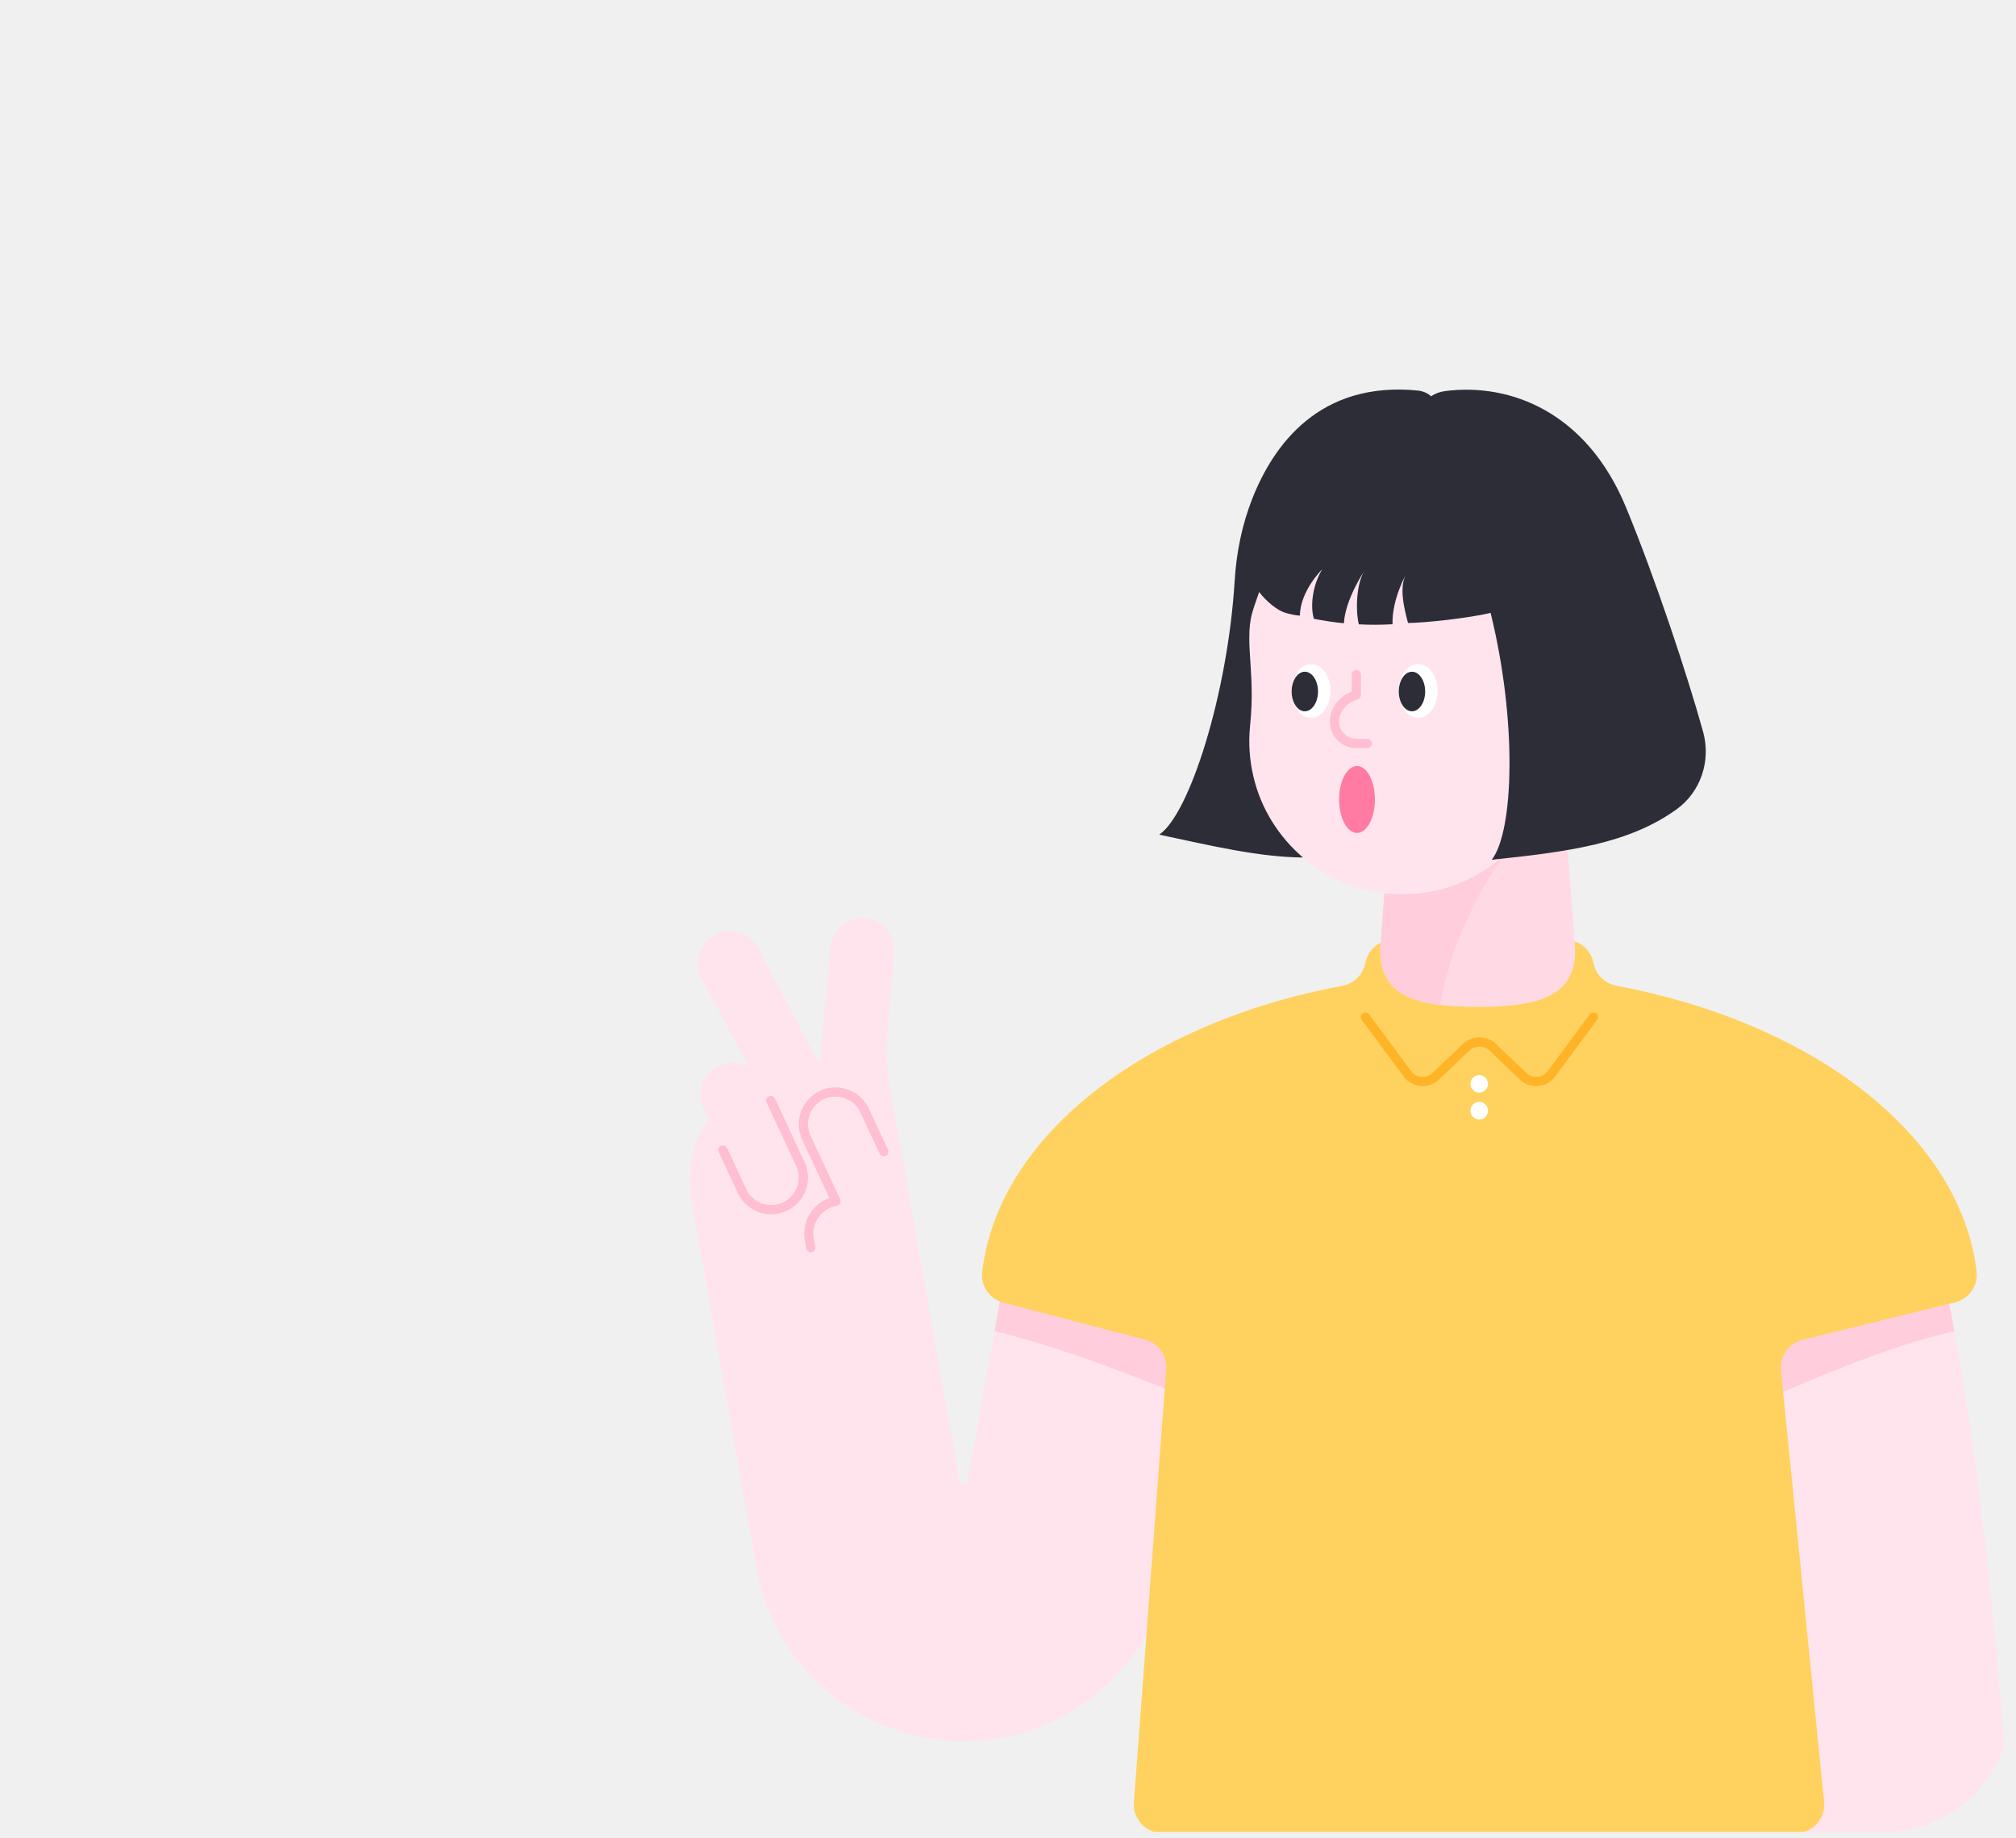
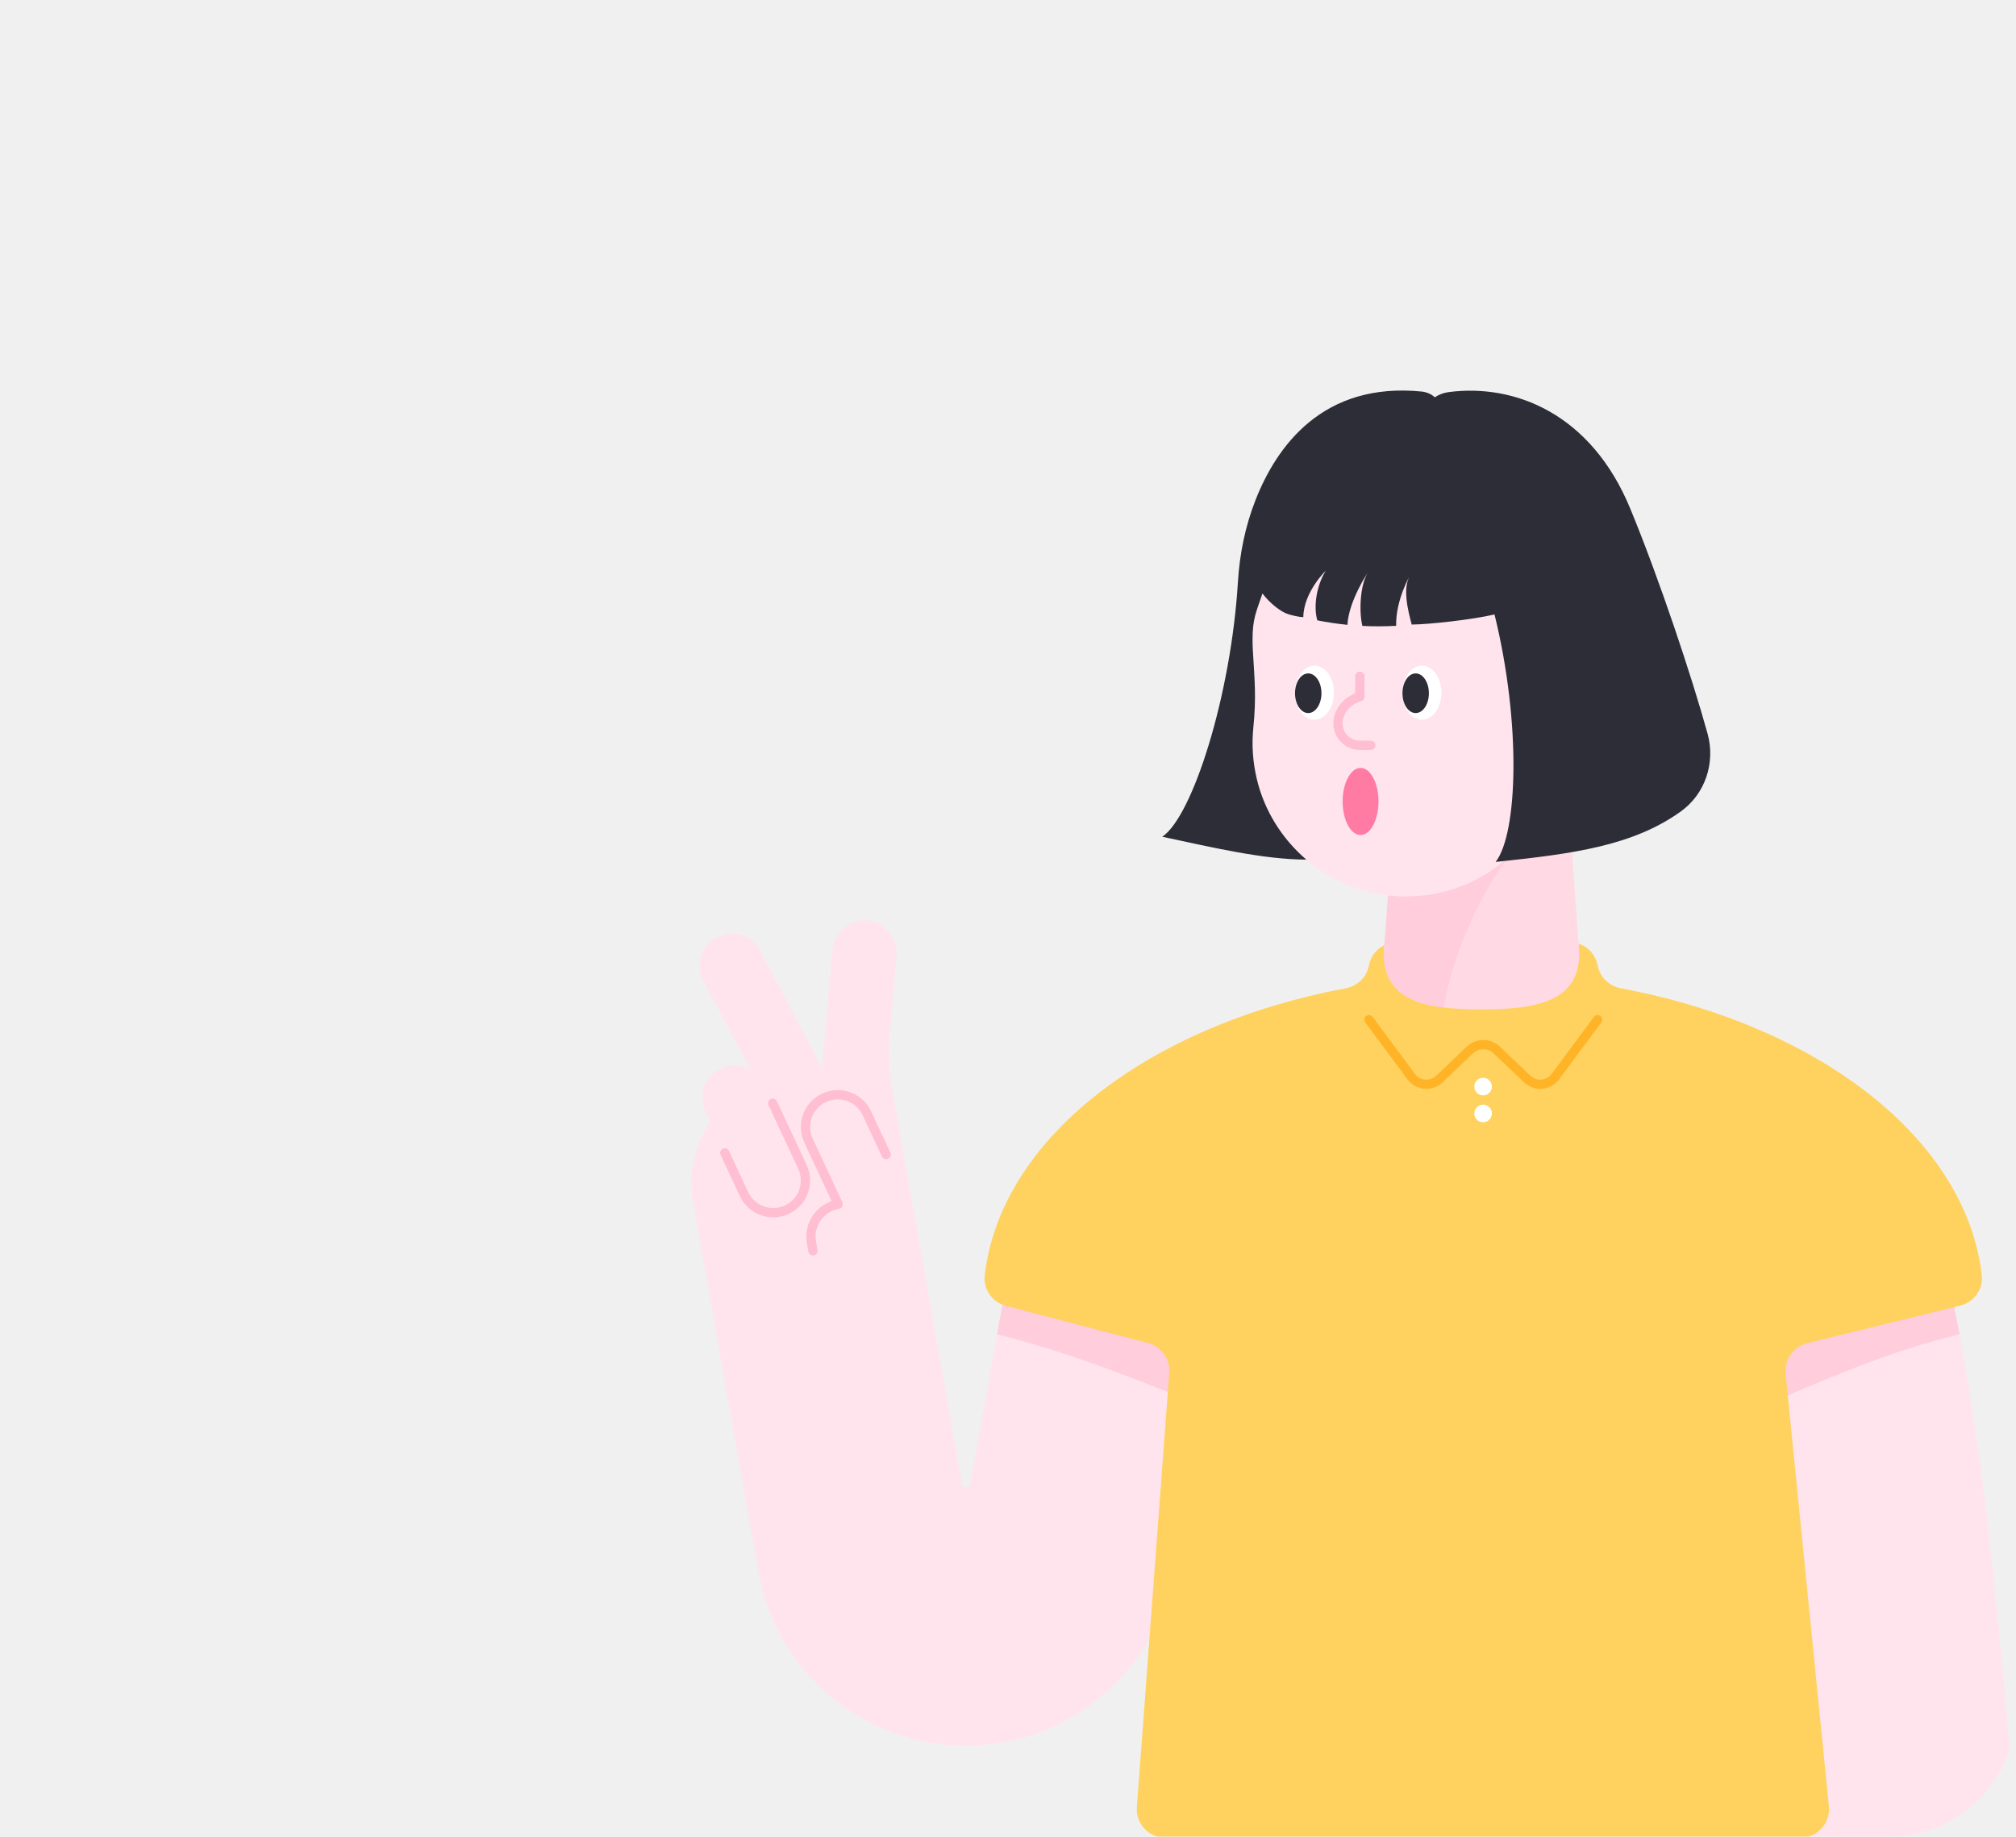
- <svg xmlns="http://www.w3.org/2000/svg" width="383" height="349" viewBox="0 0 383 349" fill="none">
+ <svg xmlns="http://www.w3.org/2000/svg" width="382" height="348" viewBox="0 0 382 348" fill="none">
  <mask id="mask0" mask-type="alpha" maskUnits="userSpaceOnUse" x="0" y="0" width="382" height="348">
-     <path d="M382 324C382 337.255 371.255 348 358 348L24 348C10.745 348 2.95782e-05 337.255 2.84194e-05 324L2.19259e-06 24C1.03382e-06 10.745 10.745 1.93855e-06 24 7.79773e-07L358 -2.84194e-05C371.255 -2.95782e-05 382 10.745 382 24L382 324Z" fill="#FFB428" />
+     <path d="M382 324C382 337.255 371.255 348 358 348L24 348C10.745 348 2.95782e-05 337.255 2.84194e-05 324L2.19259e-06 24C1.03382e-06 10.745 10.745 1.93855e-06 24 7.79773e-07L358 -2.84194e-05C371.255 -2.95782e-05 382 10.745 382 24L382 324Z" fill="#3C6EE6" />
  </mask>
  <g mask="url(#mask0)">
    <path d="M381.985 345.69C377.246 287.057 373.779 260.237 366.286 229.83L324.242 230.545C331.59 262.932 325.851 297.881 330.319 348.218H382.12C382.051 347.379 382 346.537 381.985 345.69Z" fill="#FFE4EE" />
    <path d="M222.408 297.767L231.079 248.757L191.154 240.559L183.823 281.188C183.667 282.054 182.423 282.052 182.27 281.186L169.069 206.54C168.443 202.996 168.286 199.384 168.599 195.797L169.867 181.314C170.116 178.451 168.501 175.621 165.779 174.706C161.778 173.36 158.042 176.347 157.703 180.209L155.765 202.347L144.192 180.401C142.765 177.345 139.134 176.025 136.076 177.45C133.018 178.875 131.696 182.511 133.123 185.571L143.552 205.089C134.898 208.838 129.611 218.145 131.32 227.842L143.676 297.758C147.051 316.856 163.647 330.778 183.042 330.778C202.435 330.778 219.028 316.863 222.408 297.767Z" fill="#FFE4EE" />
    <path d="M140.978 226.26L133.647 210.54C132.221 207.482 133.544 203.848 136.6 202.423C139.657 200.998 143.291 202.321 144.716 205.376L152.047 221.097C153.473 224.154 152.15 227.788 149.094 229.213C146.037 230.639 142.403 229.318 140.978 226.26Z" fill="#FFE4EE" />
    <path d="M146.429 209.051L152.047 221.1C153.473 224.157 152.15 227.791 149.094 229.216C146.037 230.641 142.403 229.318 140.978 226.263L137.338 218.458" stroke="#FFBED2" stroke-width="1.759" stroke-miterlimit="10" stroke-linecap="round" stroke-linejoin="round" />
    <path d="M167.909 218.764L164.269 210.959C162.844 207.902 159.21 206.579 156.153 208.006C153.095 209.432 151.772 213.065 153.2 216.123L158.818 228.172C155.423 228.771 153.157 232.008 153.755 235.4L154.038 237.013" stroke="#FFBED2" stroke-width="1.759" stroke-miterlimit="10" stroke-linecap="round" stroke-linejoin="round" />
    <path d="M227.954 266.428L231.079 248.757L191.155 240.56L188.936 252.847C201.712 255.973 214.755 261.087 227.954 266.428Z" fill="#FFCDDC" />
    <path d="M368.592 239.642L328.048 247.922C329.369 254.214 330.655 260.673 331.899 267.385C345.254 261.565 358.442 255.821 371.301 252.845C370.458 248.368 369.56 244.001 368.592 239.642Z" fill="#FFCDDC" />
    <path d="M217.527 254.483C220.056 255.145 221.752 257.519 221.558 260.127L215.417 342.398C215.182 345.539 217.668 348.219 220.82 348.219H341.151C344.356 348.219 346.859 345.451 346.541 342.264L338.348 260.306C338.079 257.622 339.826 255.149 342.446 254.507L371.408 247.397C374.029 246.755 375.838 244.274 375.522 241.596C372.477 215.672 344.499 194.248 307.128 187.267C304.915 186.853 303.159 185.165 302.737 182.955C302.378 181.077 301.073 179.481 299.261 178.873C287.116 174.785 274.98 174.789 262.857 178.873C261.045 179.483 259.74 181.077 259.381 182.955C258.961 185.167 257.205 186.855 254.99 187.269C217.587 194.257 189.594 215.713 186.589 241.664C186.282 244.312 188.047 246.772 190.626 247.446L217.527 254.483Z" fill="#FFD25F" />
    <path d="M302.718 193.211L294.721 203.999C293.439 205.729 290.931 205.945 289.374 204.457L283.619 198.97C282.186 197.602 279.933 197.602 278.499 198.97L272.744 204.457C271.187 205.942 268.678 205.727 267.397 203.999L259.4 193.211" stroke="#FFB428" stroke-width="1.759" stroke-miterlimit="10" stroke-linecap="round" stroke-linejoin="round" />
    <path d="M281.021 207.555C281.943 207.555 282.69 206.808 282.69 205.886C282.69 204.965 281.943 204.218 281.021 204.218C280.1 204.218 279.353 204.965 279.353 205.886C279.353 206.808 280.1 207.555 281.021 207.555Z" fill="white" />
    <path d="M281.021 212.651C281.943 212.651 282.69 211.904 282.69 210.983C282.69 210.061 281.943 209.314 281.021 209.314C280.1 209.314 279.353 210.061 279.353 210.983C279.353 211.904 280.1 212.651 281.021 212.651Z" fill="white" />
    <path d="M296.308 140.278H265.159L262.353 178.607C261.075 189.598 269.667 191.262 280.732 191.262C291.797 191.262 300.387 189.598 299.111 178.607L296.308 140.278Z" fill="#FFDAE4" />
    <path d="M289.189 158.854C283.3 163.526 275.346 179.245 273.609 190.905C267.155 190.118 262.606 187.769 262.252 181.483C262.269 180.299 262.297 179.332 262.335 178.818C262.344 178.748 262.346 178.679 262.354 178.609L263.733 159.775L289.189 158.854Z" fill="#FFCDDC" />
    <path d="M237.336 118.433C237.336 98.084 254.325 81.702 274.891 82.694C293.134 83.575 308.071 98.6 308.863 116.848C309.226 125.231 306.691 132.993 302.187 139.249C298.197 144.792 294.616 150.602 290.953 156.367C285.094 165.587 274.189 171.283 262.123 169.559C250.458 167.893 240.816 159.006 238.126 147.534C237.351 144.231 237.172 141.013 237.479 137.939C238.062 132.137 237.74 126.3 237.396 120.479C237.358 119.805 237.336 119.122 237.336 118.433Z" fill="#FFE4EE" />
    <path d="M269.429 136.373C271.466 136.373 273.118 134.081 273.118 131.254C273.118 128.427 271.466 126.136 269.429 126.136C267.391 126.136 265.74 128.427 265.74 131.254C265.74 134.081 267.391 136.373 269.429 136.373Z" fill="white" />
    <path d="M268.247 135.114C269.63 135.114 270.752 133.432 270.752 131.357C270.752 129.282 269.63 127.6 268.247 127.6C266.863 127.6 265.742 129.282 265.742 131.357C265.742 133.432 266.863 135.114 268.247 135.114Z" fill="#2D2D37" />
    <path d="M249.072 136.373C251.109 136.373 252.761 134.081 252.761 131.254C252.761 128.427 251.109 126.136 249.072 126.136C247.034 126.136 245.383 128.427 245.383 131.254C245.383 134.081 247.034 136.373 249.072 136.373Z" fill="white" />
    <path d="M247.89 135.114C249.273 135.114 250.395 133.432 250.395 131.357C250.395 129.282 249.273 127.6 247.89 127.6C246.506 127.6 245.385 129.282 245.385 131.357C245.385 133.432 246.506 135.114 247.89 135.114Z" fill="#2D2D37" />
    <path d="M247.53 162.884C239.332 162.835 230.198 160.682 220.234 158.546C225.999 154.654 233.26 131.75 234.566 110.281C234.888 104.97 235.95 99.719 237.894 94.767C241.882 84.598 250.641 72.274 269.502 74.201C270.501 74.356 271.262 74.709 271.868 75.278C272.666 74.749 273.579 74.414 274.531 74.29C287.051 72.671 301.485 78.398 308.898 96.346C314.471 109.843 320.605 128.334 323.562 139.034C325.079 144.526 323.11 150.451 318.476 153.767C309.391 160.266 298.155 161.781 283.401 163.317C287.593 157.934 288.274 137.077 283.187 116.428C278.98 117.42 270.716 118.323 267.496 118.34C266.78 115.621 265.674 111.39 267.247 108.864C267.247 108.864 264.43 113.667 264.548 118.581C262.423 118.702 260.291 118.709 258.151 118.6C257.492 115.922 257.692 110.878 259.186 108.476C259.186 108.476 255.567 113.842 255.313 118.395C253.416 118.207 251.513 117.919 249.606 117.546C248.823 114.804 249.523 110.838 251.2 108.143C251.2 108.143 247.02 112.19 246.956 116.94C246.136 116.925 244.942 116.622 244.184 116.404C242.701 115.978 240.561 114.247 239.217 112.453C238.005 116.044 237.339 117.226 237.339 121.226C237.339 121.916 237.361 122.598 237.399 123.275C237.743 129.095 238.063 132.14 237.482 137.941C237.175 141.016 237.354 144.234 238.129 147.536C239.552 153.613 242.938 158.947 247.53 162.884Z" fill="#2D2D37" />
    <path d="M257.806 145.507C255.929 145.507 254.405 148.353 254.405 151.865C254.405 155.377 255.929 158.223 257.806 158.223C259.684 158.223 261.207 155.377 261.207 151.865C261.207 148.353 259.686 145.507 257.806 145.507Z" fill="#FF7BA4" />
    <path d="M259.75 141.22H257.674C255.38 141.22 253.522 139.362 253.522 137.068C253.522 134.774 255.24 132.709 257.674 132.011V128.151" stroke="#FFBED2" stroke-width="1.759" stroke-miterlimit="10" stroke-linecap="round" stroke-linejoin="round" />
  </g>
</svg>
